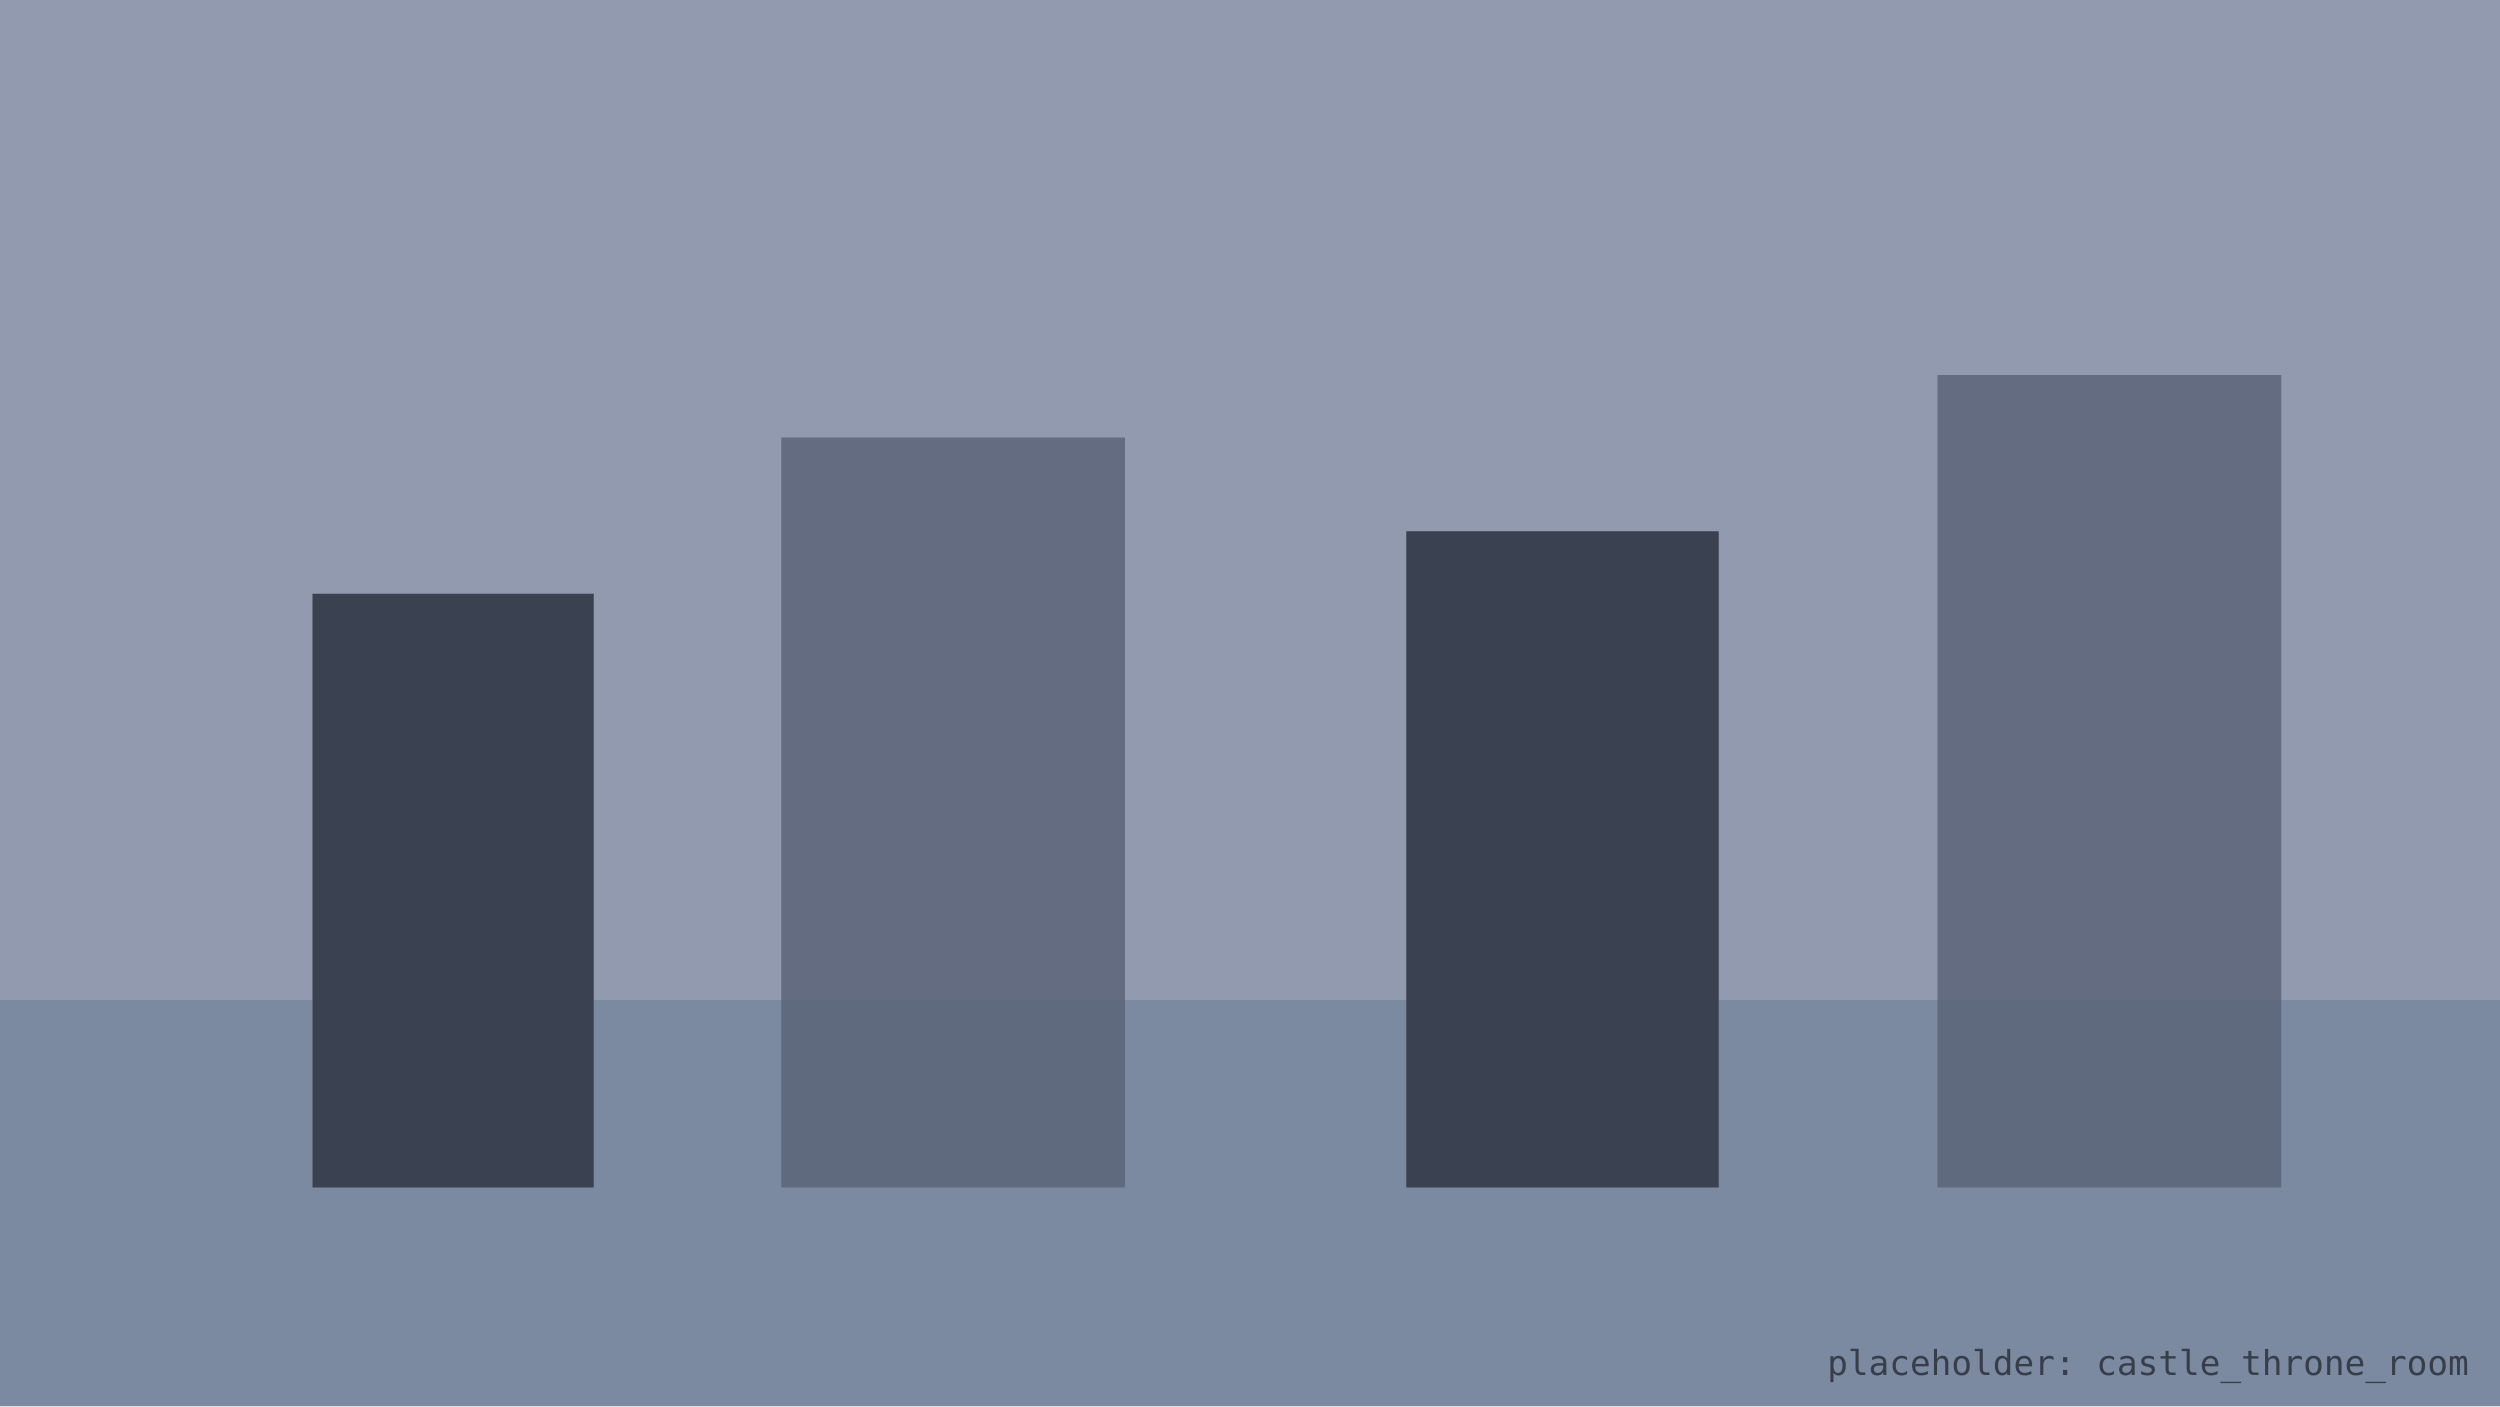
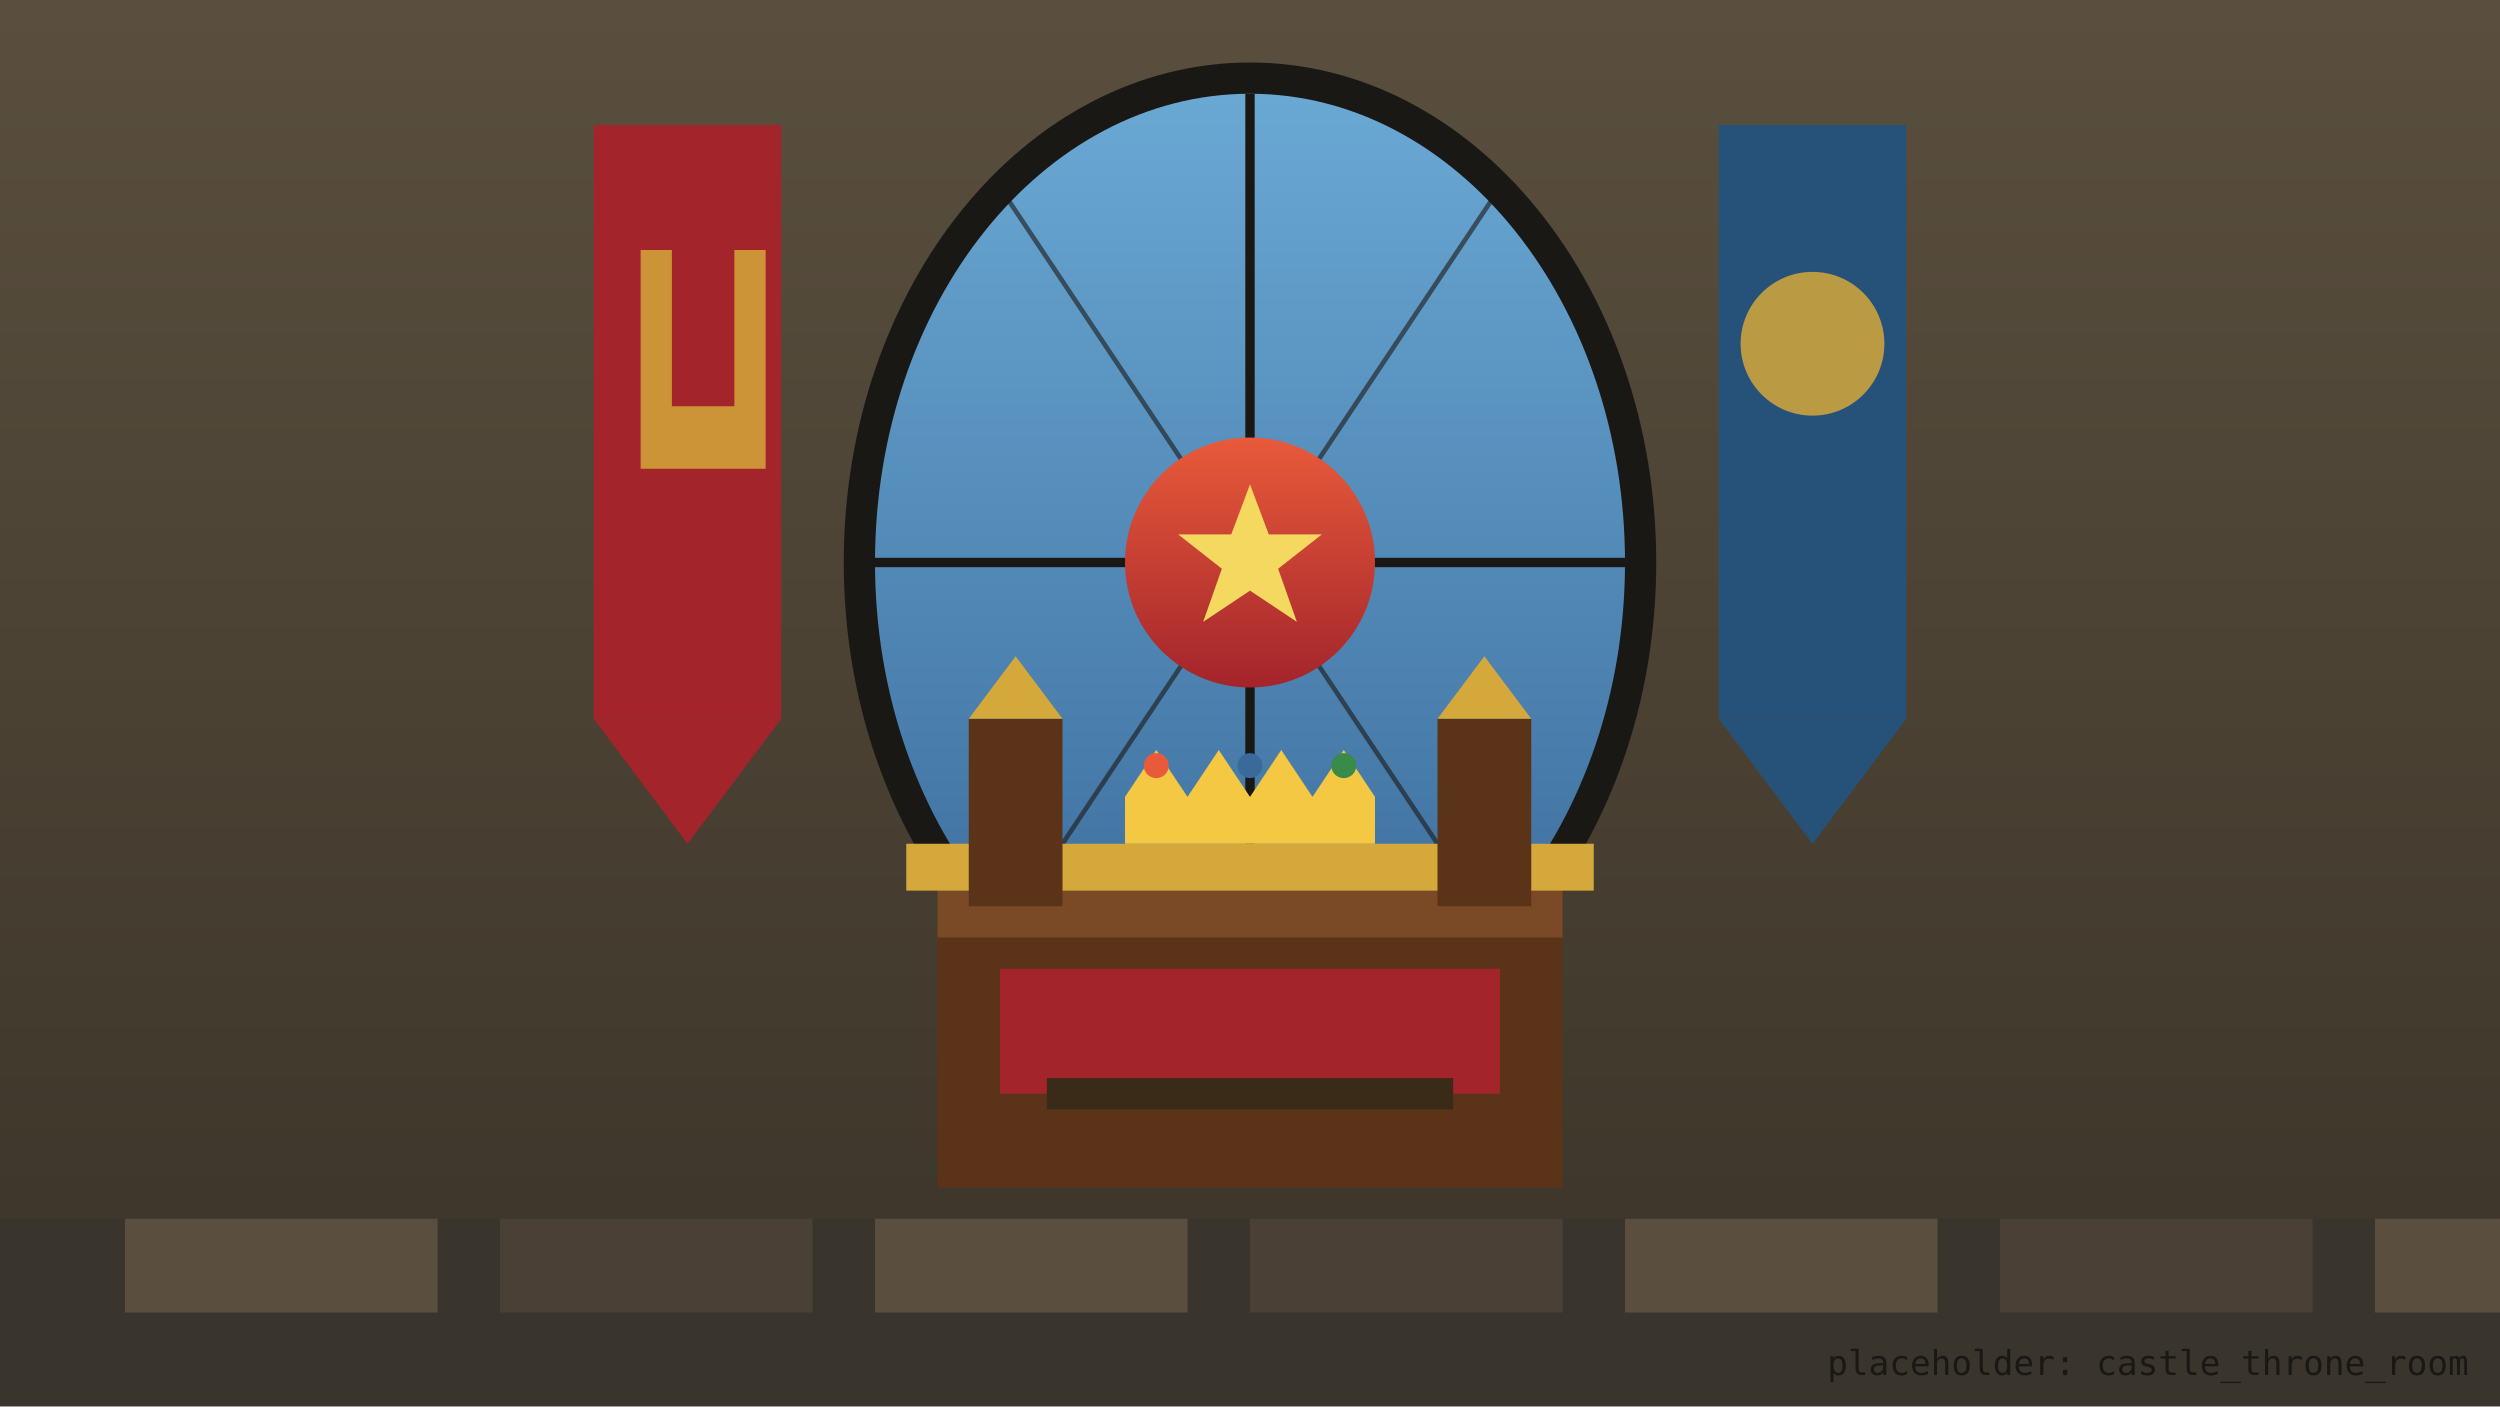
<svg xmlns="http://www.w3.org/2000/svg" viewBox="0 0 1600 900" preserveAspectRatio="xMidYMid slice">
-   <rect width="1600" height="900" fill="#7c8aa1" />
-   <rect width="1600" height="640" fill="#a3a8b8" opacity="0.55" />
-   <rect x="200" y="380" width="180" height="380" fill="#3a4150" />
-   <rect x="500" y="280" width="220" height="480" fill="#5a6478" opacity="0.85" />
-   <rect x="900" y="340" width="200" height="420" fill="#3a4150" />
-   <rect x="1240" y="240" width="220" height="520" fill="#5a6478" opacity="0.85" />
+   <defs>
+     <linearGradient id="tr_wall" x1="0" x2="0" y1="0" y2="1">
+       <stop offset="0" stop-color="#5a4f3e" />
+       <stop offset="1" stop-color="#3a3328" />
+     </linearGradient>
+     <linearGradient id="tr_glass_blue" x1="0" x2="0" y1="0" y2="1">
+       <stop offset="0" stop-color="#6aa8d4" />
+       <stop offset="1" stop-color="#3a6a9a" />
+     </linearGradient>
+     <linearGradient id="tr_glass_red" x1="0" x2="0" y1="0" y2="1">
+       <stop offset="0" stop-color="#e85a3a" />
+       <stop offset="1" stop-color="#a3242b" />
+     </linearGradient>
+   </defs>
+   <rect width="1600" height="900" fill="url(#tr_wall)" />
+   <g transform="translate(800 360)">
+     <ellipse cx="0" cy="0" rx="260" ry="320" fill="#1a1814" />
+     <ellipse cx="0" cy="0" rx="240" ry="300" fill="url(#tr_glass_blue)" />
+     <path d="M-240 0 L240 0" stroke="#1a1814" stroke-width="6" />
+     <path d="M0 -300 L0 300" stroke="#1a1814" stroke-width="6" />
+     <path d="M-160 -240 L160 240" stroke="#1a1814" stroke-width="3" opacity="0.6" />
+     <path d="M160 -240 L-160 240" stroke="#1a1814" stroke-width="3" opacity="0.6" />
+     <circle cx="0" cy="0" r="80" fill="url(#tr_glass_red)" />
+     <polygon points="0,-50 12,-18 46,-18 18,4 30,38 0,18 -30,38 -18,4 -46,-18 -12,-18" fill="#f4d860" />
+   </g>
+   <g>
+     <rect x="380" y="80" width="120" height="380" fill="#a3242b" />
+     <polygon points="380,460 440,540 500,460" fill="#a3242b" />
+     <polygon points="410,160 430,160 430,260 470,260 470,160 490,160 490,300 410,300" fill="#d4a83a" opacity="0.85" />
+     <rect x="1100" y="80" width="120" height="380" fill="#26527a" />
+     <polygon points="1100,460 1160,540 1220,460" fill="#26527a" />
+     <circle cx="1160" cy="220" r="46" fill="#d4a83a" opacity="0.85" />
+   </g>
+   <g transform="translate(800 720)">
+     <rect x="-200" y="-160" width="400" height="200" fill="#5a3318" />
+     <rect x="-200" y="-160" width="400" height="40" fill="#7a4a26" />
+     <rect x="-220" y="-180" width="440" height="30" fill="#d4a83a" />
+     <rect x="-180" y="-260" width="60" height="120" fill="#5a3318" />
+     <rect x="120" y="-260" width="60" height="120" fill="#5a3318" />
+     <polygon points="-180,-260 -150,-300 -120,-260" fill="#d4a83a" />
+     <polygon points="120,-260 150,-300 180,-260" fill="#d4a83a" />
+     <rect x="-160" y="-100" width="320" height="80" fill="#a3242b" />
+     <rect x="-130" y="-30" width="260" height="20" fill="#3a2a18" />
+   </g>
+   <g transform="translate(800 540)">
+     <polygon points="-80,-30 -60,-60 -40,-30 -20,-60 0,-30 20,-60 40,-30 60,-60 80,-30 80,0 -80,0" fill="#f4c842" />
+     <circle cx="-60" cy="-50" r="8" fill="#e85a3a" />
+     <circle cx="0" cy="-50" r="8" fill="#3a6a9a" />
+     <circle cx="60" cy="-50" r="8" fill="#3a8a4a" />
+   </g>
+   <g fill="#3a352c">
+     <rect x="0" y="780" width="1600" height="120" />
+     <rect x="80" y="780" width="200" height="60" fill="#5a4f3e" />
+     <rect x="320" y="780" width="200" height="60" fill="#4a4036" />
+     <rect x="560" y="780" width="200" height="60" fill="#5a4f3e" />
+     <rect x="800" y="780" width="200" height="60" fill="#4a4036" />
+     <rect x="1040" y="780" width="200" height="60" fill="#5a4f3e" />
+     <rect x="1280" y="780" width="200" height="60" fill="#4a4036" />
+     <rect x="1520" y="780" width="80" height="60" fill="#5a4f3e" />
+   </g>
  <text x="1580" y="880" text-anchor="end" font-family="ui-monospace, Menlo, monospace" font-size="22" fill="rgba(0,0,0,0.55)">placeholder: castle_throne_room</text>
</svg>
